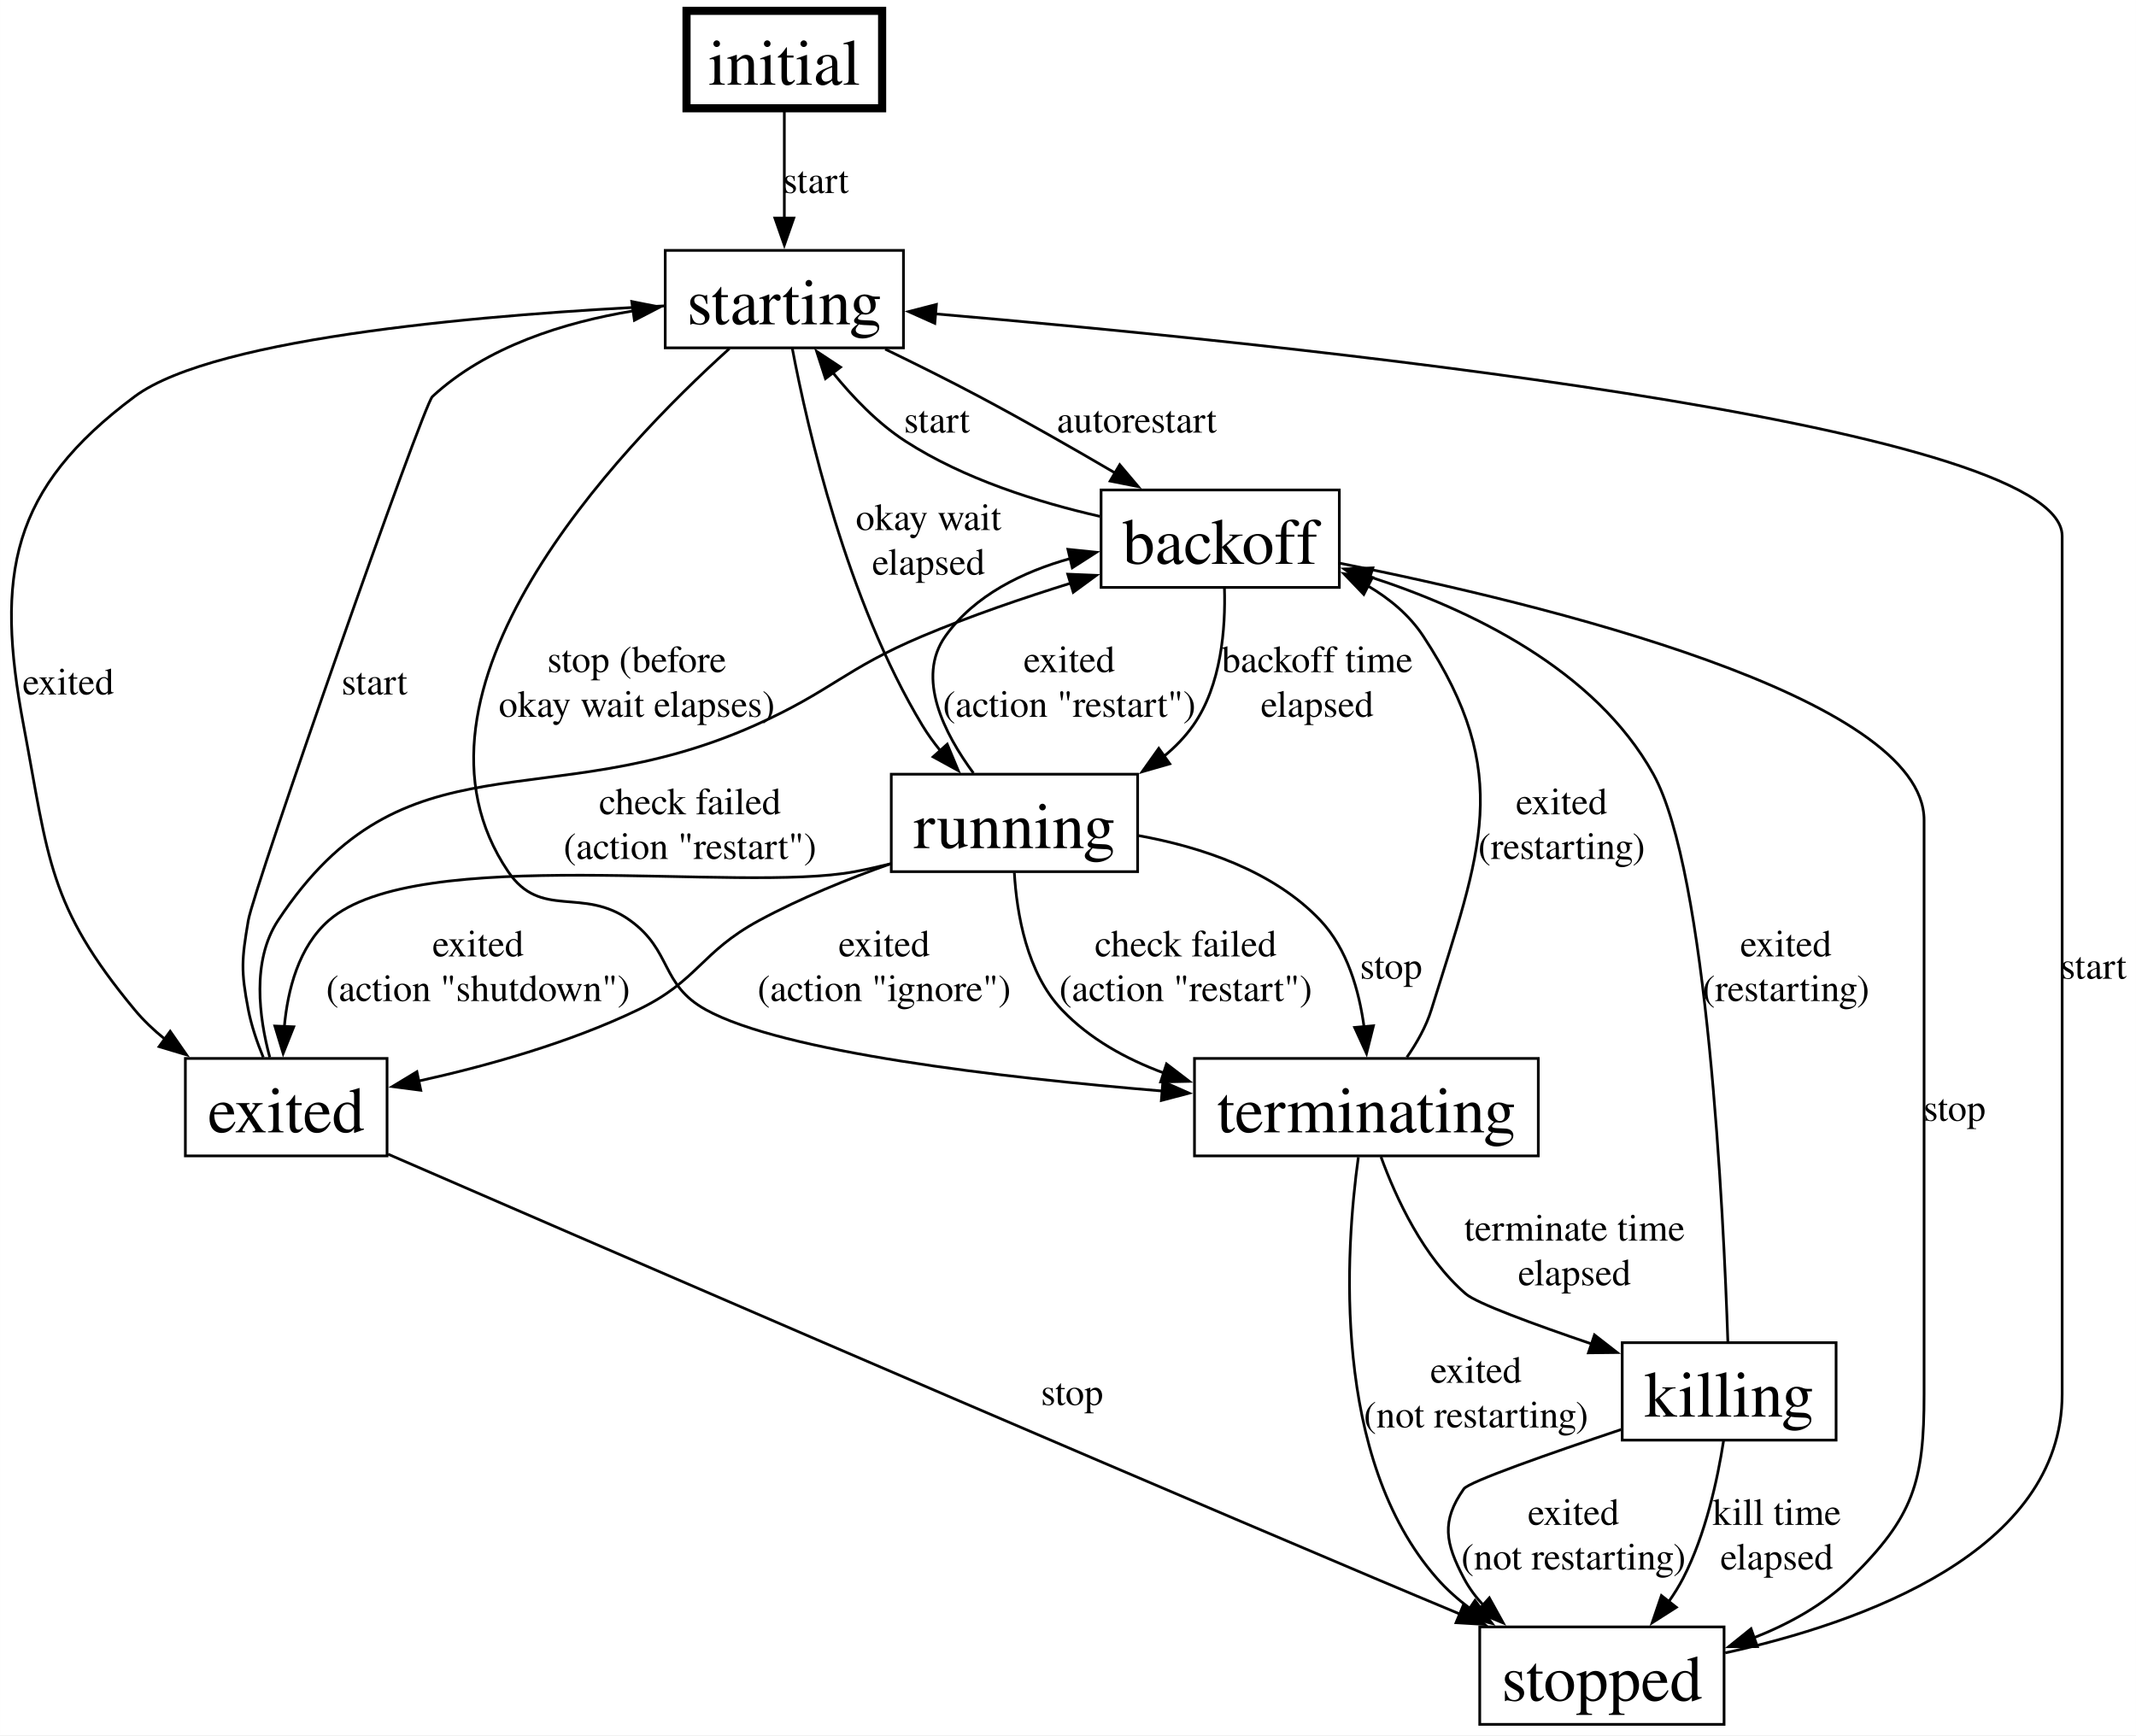
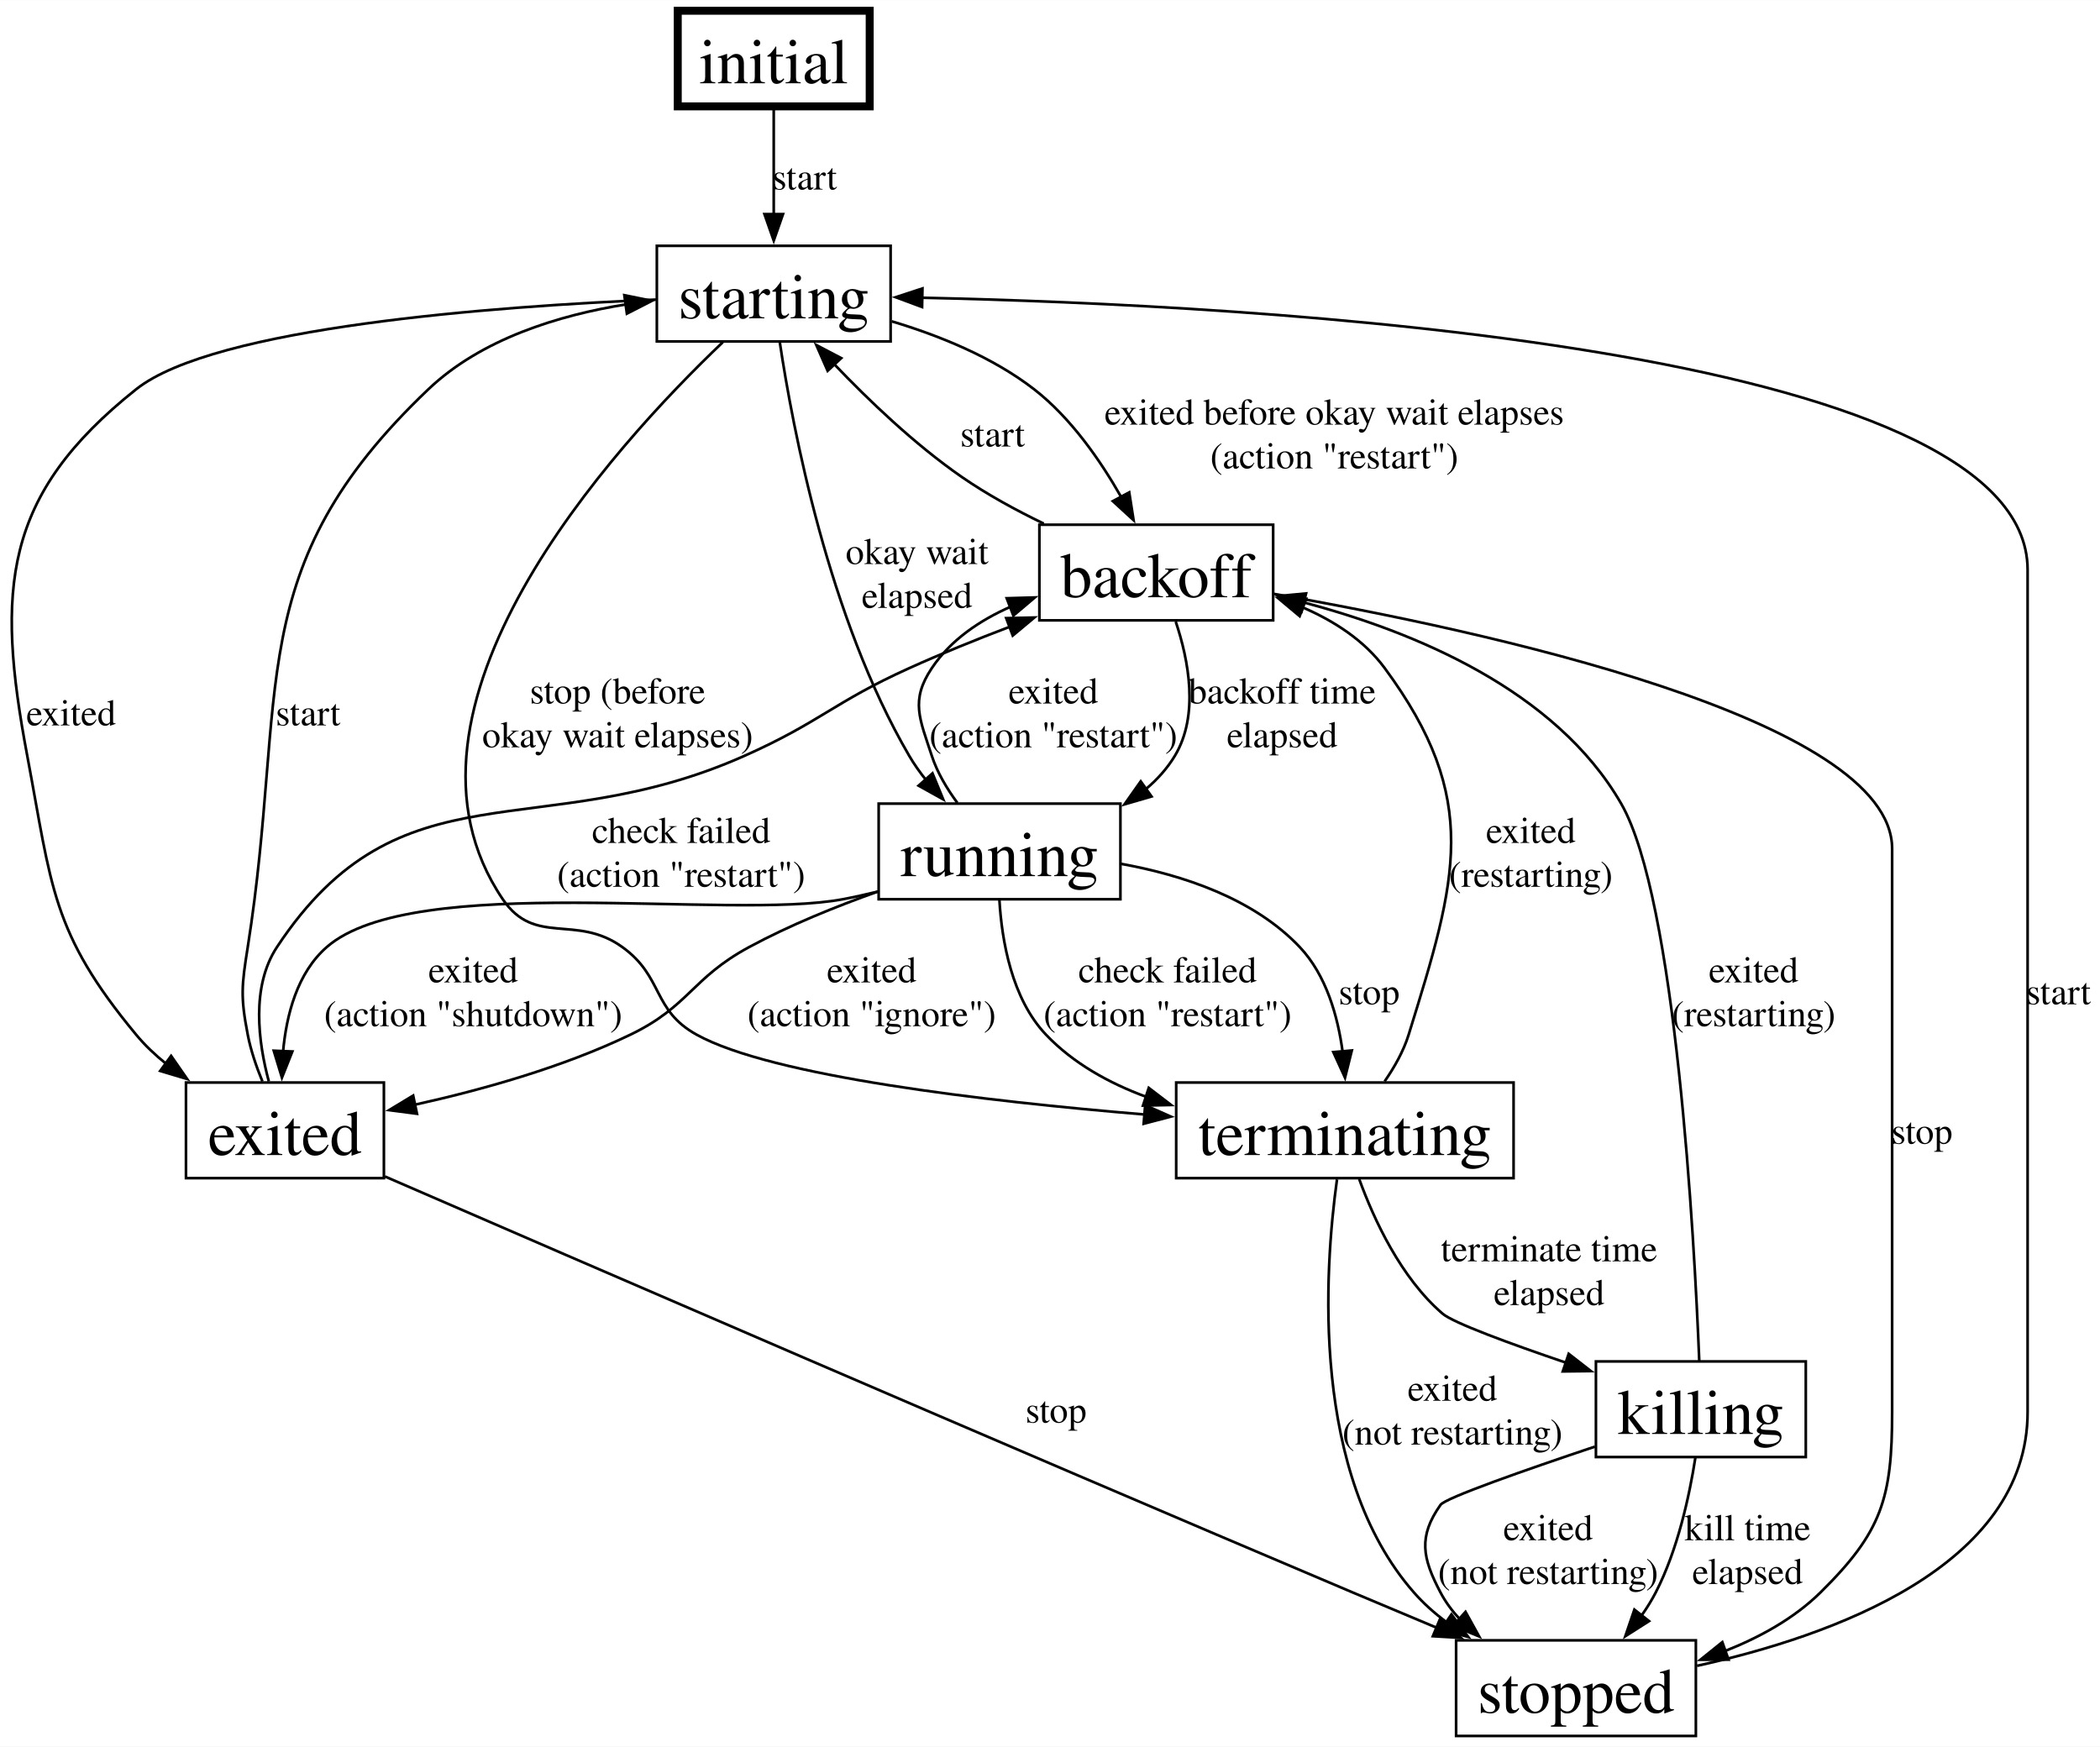
- <svg xmlns="http://www.w3.org/2000/svg" width="789pt" height="641pt" viewBox="0.00 0.00 788.94 641.00">
-   <g id="graph0" class="graph" transform="scale(1 1) rotate(0) translate(4 637)">
-     <polygon fill="white" stroke="none" points="-4,4 -4,-637 784.94,-637 784.94,4 -4,4" />
+ <svg xmlns="http://www.w3.org/2000/svg" width="791pt" height="658pt" viewBox="0.00 0.00 790.51 657.50">
+   <g id="graph0" class="graph" transform="scale(1 1) rotate(0) translate(4 653.5)">
+     <polygon fill="white" stroke="none" points="-4,4 -4,-653.5 786.51,-653.5 786.51,4 -4,4" />
    <g id="node1" class="node">
-       <polygon fill="none" stroke="black" stroke-width="3" points="321.81,-633 249.56,-633 249.56,-597 321.81,-597 321.81,-633" />
-       <text text-anchor="middle" x="285.69" y="-605.7" font-family="Times,serif" font-size="24.00">initial</text>
+       <polygon fill="none" stroke="black" stroke-width="3" points="323.38,-649.5 251.13,-649.5 251.13,-613.5 323.38,-613.5 323.38,-649.5" />
+       <text text-anchor="middle" x="287.26" y="-622.2" font-family="Times,serif" font-size="24.00">initial</text>
    </g>
    <g id="node2" class="node">
-       <polygon fill="none" stroke="black" points="329.69,-544.5 241.69,-544.5 241.69,-508.5 329.69,-508.5 329.69,-544.5" />
-       <text text-anchor="middle" x="285.69" y="-517.2" font-family="Times,serif" font-size="24.00">starting</text>
+       <polygon fill="none" stroke="black" points="331.26,-561 243.26,-561 243.26,-525 331.26,-525 331.26,-561" />
+       <text text-anchor="middle" x="287.26" y="-533.7" font-family="Times,serif" font-size="24.00">starting</text>
    </g>
    <g id="edge1" class="edge">
-       <path fill="none" stroke="black" d="M285.69,-595.66C285.69,-584.19 285.69,-569.18 285.69,-556.16" />
-       <polygon fill="black" stroke="black" points="289.19,-556.45 285.69,-546.45 282.19,-556.45 289.19,-556.45" />
-       <text text-anchor="middle" x="297.31" y="-565.7" font-family="Times,serif" font-size="14.00">start</text>
+       <path fill="none" stroke="black" d="M287.26,-612.16C287.26,-600.69 287.26,-585.68 287.26,-572.66" />
+       <polygon fill="black" stroke="black" points="290.76,-572.95 287.26,-562.95 283.76,-572.95 290.76,-572.95" />
+       <text text-anchor="middle" x="298.88" y="-582.2" font-family="Times,serif" font-size="14.00">start</text>
    </g>
    <g id="node3" class="node">
-       <polygon fill="none" stroke="black" points="490.69,-456 402.69,-456 402.69,-420 490.69,-420 490.69,-456" />
-       <text text-anchor="middle" x="446.69" y="-428.7" font-family="Times,serif" font-size="24.00">backoff</text>
+       <polygon fill="none" stroke="black" points="475.26,-456 387.26,-456 387.26,-420 475.26,-420 475.26,-456" />
+       <text text-anchor="middle" x="431.26" y="-428.7" font-family="Times,serif" font-size="24.00">backoff</text>
    </g>
    <g id="edge2" class="edge">
-       <path fill="none" stroke="black" d="M322.94,-508.02C334.19,-502.57 346.52,-496.44 357.69,-490.5 374.37,-481.63 392.47,-471.3 407.96,-462.22" />
-       <polygon fill="black" stroke="black" points="409.58,-465.33 416.42,-457.24 406.03,-459.3 409.58,-465.33" />
-       <text text-anchor="middle" x="415.89" y="-477.2" font-family="Times,serif" font-size="14.00">autorestart</text>
+       <path fill="none" stroke="black" d="M331.69,-532.57C349.62,-527.2 369.69,-519.07 385.26,-507 399.08,-496.28 410.22,-480.21 418.07,-466.39" />
+       <polygon fill="black" stroke="black" points="421.08,-468.18 422.72,-457.71 414.91,-464.88 421.08,-468.18" />
+       <text text-anchor="middle" x="498.27" y="-493.7" font-family="Times,serif" font-size="14.00">exited before okay wait elapses</text>
+       <text text-anchor="middle" x="498.27" y="-477.2" font-family="Times,serif" font-size="14.00">(action "restart")</text>
    </g>
    <g id="node4" class="node">
-       <polygon fill="none" stroke="black" points="416.19,-351 325.19,-351 325.19,-315 416.19,-315 416.19,-351" />
-       <text text-anchor="middle" x="370.69" y="-323.7" font-family="Times,serif" font-size="24.00">running</text>
+       <polygon fill="none" stroke="black" points="417.76,-351 326.76,-351 326.76,-315 417.76,-315 417.76,-351" />
+       <text text-anchor="middle" x="372.26" y="-323.7" font-family="Times,serif" font-size="24.00">running</text>
    </g>
    <g id="edge3" class="edge">
-       <path fill="none" stroke="black" d="M288.6,-508.45C294.28,-478.51 308.78,-415.24 336.69,-369 338.61,-365.81 340.88,-362.68 343.32,-359.69" />
-       <polygon fill="black" stroke="black" points="345.86,-362.09 349.94,-352.32 340.65,-357.41 345.86,-362.09" />
-       <text text-anchor="middle" x="338.96" y="-441.2" font-family="Times,serif" font-size="14.00">okay wait</text>
-       <text text-anchor="middle" x="338.96" y="-424.7" font-family="Times,serif" font-size="14.00">elapsed</text>
+       <path fill="none" stroke="black" d="M289.54,-524.7C294.4,-492.27 307.93,-420.91 338.26,-369 340.09,-365.85 342.27,-362.78 344.63,-359.84" />
+       <polygon fill="black" stroke="black" points="347.02,-362.41 351.05,-352.61 341.79,-357.76 347.02,-362.41" />
+       <text text-anchor="middle" x="341.21" y="-441.2" font-family="Times,serif" font-size="14.00">okay wait</text>
+       <text text-anchor="middle" x="341.21" y="-424.7" font-family="Times,serif" font-size="14.00">elapsed</text>
    </g>
    <g id="node5" class="node">
-       <polygon fill="none" stroke="black" points="564.19,-246 437.19,-246 437.19,-210 564.19,-210 564.19,-246" />
-       <text text-anchor="middle" x="500.69" y="-218.7" font-family="Times,serif" font-size="24.00">terminating</text>
+       <polygon fill="none" stroke="black" points="565.76,-246 438.76,-246 438.76,-210 565.76,-210 565.76,-246" />
+       <text text-anchor="middle" x="502.26" y="-218.7" font-family="Times,serif" font-size="24.00">terminating</text>
    </g>
    <g id="edge4" class="edge">
-       <path fill="none" stroke="black" d="M265.41,-508.23C224.28,-471.09 138.61,-381.58 183.69,-315 195.76,-297.16 211.2,-309.58 228.69,-297 244.3,-285.76 239.85,-273.3 256.69,-264 284.98,-248.36 364.88,-238.99 425.6,-233.94" />
-       <polygon fill="black" stroke="black" points="425.51,-237.46 435.19,-233.17 424.95,-230.48 425.51,-237.46" />
-       <text text-anchor="middle" x="231.18" y="-388.7" font-family="Times,serif" font-size="14.00">stop (before</text>
-       <text text-anchor="middle" x="231.18" y="-372.2" font-family="Times,serif" font-size="14.00">okay wait elapses)</text>
+       <path fill="none" stroke="black" d="M268.1,-524.73C226.77,-485.35 136.69,-386.73 185.26,-315 197.33,-297.16 212.77,-309.58 230.26,-297 245.87,-285.76 241.42,-273.3 258.26,-264 286.55,-248.36 366.45,-238.99 427.17,-233.94" />
+       <polygon fill="black" stroke="black" points="427.08,-237.46 436.76,-233.17 426.51,-230.48 427.08,-237.46" />
+       <text text-anchor="middle" x="228.49" y="-388.7" font-family="Times,serif" font-size="14.00">stop (before</text>
+       <text text-anchor="middle" x="228.49" y="-372.2" font-family="Times,serif" font-size="14.00">okay wait elapses)</text>
    </g>
    <g id="node8" class="node">
-       <polygon fill="none" stroke="black" points="138.94,-246 64.44,-246 64.44,-210 138.94,-210 138.94,-246" />
-       <text text-anchor="middle" x="101.69" y="-218.7" font-family="Times,serif" font-size="24.00">exited</text>
+       <polygon fill="none" stroke="black" points="140.51,-246 66.01,-246 66.01,-210 140.51,-210 140.51,-246" />
+       <text text-anchor="middle" x="103.26" y="-218.7" font-family="Times,serif" font-size="24.00">exited</text>
    </g>
    <g id="edge13" class="edge">
-       <path fill="none" stroke="black" d="M241.3,-524C180.61,-521.12 75.81,-512.97 45.69,-490.5 0,-456.42 -5.86,-425.01 4.69,-369 13.96,-319.77 13.71,-302.57 45.69,-264 48.94,-260.07 52.76,-256.45 56.85,-253.15" />
-       <polygon fill="black" stroke="black" points="58.84,-256.03 64.88,-247.33 54.73,-250.36 58.84,-256.03" />
-       <text text-anchor="middle" x="21.19" y="-380.45" font-family="Times,serif" font-size="14.00">exited</text>
+       <path fill="none" stroke="black" d="M242.93,-540.76C182.05,-538.2 76.72,-530.42 47.26,-507 -2.83,-467.18 -5.58,-431.88 6.26,-369 15.53,-319.77 15.28,-302.57 47.26,-264 50.51,-260.07 54.33,-256.45 58.42,-253.15" />
+       <polygon fill="black" stroke="black" points="60.41,-256.03 66.45,-247.33 56.3,-250.36 60.41,-256.03" />
+       <text text-anchor="middle" x="22.76" y="-380.45" font-family="Times,serif" font-size="14.00">exited</text>
    </g>
    <g id="edge14" class="edge">
-       <path fill="none" stroke="black" d="M402.23,-446.25C379.45,-451.44 352.03,-460.04 330.44,-474 320.14,-480.66 310.86,-490.35 303.45,-499.53" />
-       <polygon fill="black" stroke="black" points="300.88,-497.13 297.61,-507.21 306.45,-501.37 300.88,-497.13" />
-       <text text-anchor="middle" x="342.06" y="-477.2" font-family="Times,serif" font-size="14.00">start</text>
+       <path fill="none" stroke="black" d="M388.91,-456.41C378.44,-461.46 367.51,-467.42 358.01,-474 340.38,-486.21 322.98,-502.85 309.85,-516.62" />
+       <polygon fill="black" stroke="black" points="307.55,-513.94 303.29,-523.64 312.67,-518.72 307.55,-513.94" />
+       <text text-anchor="middle" x="369.63" y="-485.45" font-family="Times,serif" font-size="14.00">start</text>
    </g>
    <g id="edge21" class="edge">
-       <path fill="none" stroke="black" d="M448.26,-419.79C448.71,-405.01 447.15,-383.82 436.69,-369 433.7,-364.77 430.05,-361.01 426,-357.68" />
-       <polygon fill="black" stroke="black" points="428.05,-354.84 417.86,-351.91 424,-360.55 428.05,-354.84" />
-       <text text-anchor="middle" x="482.52" y="-388.7" font-family="Times,serif" font-size="14.00">backoff time</text>
-       <text text-anchor="middle" x="482.52" y="-372.2" font-family="Times,serif" font-size="14.00">elapsed</text>
+       <path fill="none" stroke="black" d="M438.58,-419.53C443.45,-404.98 447.43,-384.25 438.26,-369 435.4,-364.25 431.65,-360.11 427.4,-356.51" />
+       <polygon fill="black" stroke="black" points="429.48,-353.69 419.3,-350.73 425.41,-359.39 429.48,-353.69" />
+       <text text-anchor="middle" x="478.65" y="-388.7" font-family="Times,serif" font-size="14.00">backoff time</text>
+       <text text-anchor="middle" x="478.65" y="-372.2" font-family="Times,serif" font-size="14.00">elapsed</text>
    </g>
    <g id="node7" class="node">
-       <polygon fill="none" stroke="black" points="632.81,-36 542.56,-36 542.56,0 632.81,0 632.81,-36" />
-       <text text-anchor="middle" x="587.69" y="-8.7" font-family="Times,serif" font-size="24.00">stopped</text>
+       <polygon fill="none" stroke="black" points="634.38,-36 544.13,-36 544.13,0 634.38,0 634.38,-36" />
+       <text text-anchor="middle" x="589.26" y="-8.7" font-family="Times,serif" font-size="24.00">stopped</text>
    </g>
    <g id="edge20" class="edge">
-       <path fill="none" stroke="black" d="M491.09,-428.9C565.35,-414.07 706.69,-379.82 706.69,-334 706.69,-334 706.69,-334 706.69,-122 706.69,-89.48 702.85,-76.83 679.69,-54 669.7,-44.16 656.66,-37.03 643.55,-31.88" />
-       <polygon fill="black" stroke="black" points="645.11,-28.72 634.51,-28.68 642.77,-35.32 645.11,-28.72" />
-       <text text-anchor="middle" x="717.94" y="-222.95" font-family="Times,serif" font-size="14.00">stop</text>
+       <path fill="none" stroke="black" d="M475.45,-429.98C553.66,-416.3 708.26,-383.06 708.26,-334 708.26,-334 708.26,-334 708.26,-122 708.26,-89.48 704.42,-76.83 681.26,-54 671.27,-44.16 658.23,-37.03 645.12,-31.88" />
+       <polygon fill="black" stroke="black" points="646.68,-28.72 636.08,-28.68 644.34,-35.32 646.68,-28.72" />
+       <text text-anchor="middle" x="719.51" y="-222.95" font-family="Times,serif" font-size="14.00">stop</text>
    </g>
    <g id="edge19" class="edge">
-       <path fill="none" stroke="black" d="M355.54,-351.4C344.85,-365.9 334.21,-386.6 345.19,-402 355.98,-417.15 373.79,-425.8 391.49,-430.73" />
-       <polygon fill="black" stroke="black" points="390.43,-434.07 400.97,-432.98 392.05,-427.26 390.43,-434.07" />
-       <text text-anchor="middle" x="390.94" y="-388.7" font-family="Times,serif" font-size="14.00">exited</text>
-       <text text-anchor="middle" x="390.94" y="-372.2" font-family="Times,serif" font-size="14.00">(action "restart")</text>
+       <path fill="none" stroke="black" d="M356.37,-351.31C352.46,-356.61 348.81,-362.71 346.76,-369 342.21,-382.95 338.61,-389.81 346.76,-402 353.85,-412.62 364.83,-420.02 376.55,-425.18" />
+       <polygon fill="black" stroke="black" points="374.96,-428.32 385.55,-428.62 377.46,-421.78 374.96,-428.32" />
+       <text text-anchor="middle" x="392.51" y="-388.7" font-family="Times,serif" font-size="14.00">exited</text>
+       <text text-anchor="middle" x="392.51" y="-372.2" font-family="Times,serif" font-size="14.00">(action "restart")</text>
    </g>
    <g id="edge5" class="edge">
-       <path fill="none" stroke="black" d="M416.44,-328.33C439.56,-324.15 466.33,-315.35 483.69,-297 493.65,-286.47 498.02,-271.02 499.85,-257.5" />
-       <polygon fill="black" stroke="black" points="503.31,-258.08 500.74,-247.81 496.34,-257.45 503.31,-258.08" />
-       <text text-anchor="middle" x="509.82" y="-275.45" font-family="Times,serif" font-size="14.00">stop</text>
+       <path fill="none" stroke="black" d="M418.01,-328.33C441.13,-324.15 467.9,-315.35 485.26,-297 495.22,-286.47 499.59,-271.02 501.42,-257.5" />
+       <polygon fill="black" stroke="black" points="504.88,-258.08 502.31,-247.81 497.91,-257.45 504.88,-258.08" />
+       <text text-anchor="middle" x="511.39" y="-275.45" font-family="Times,serif" font-size="14.00">stop</text>
    </g>
    <g id="edge6" class="edge">
-       <path fill="none" stroke="black" d="M370.64,-314.69C371.54,-299.45 375.25,-277.6 388.19,-264 398.41,-253.25 411.87,-245.79 425.91,-240.61" />
-       <polygon fill="black" stroke="black" points="426.86,-243.98 435.28,-237.54 424.69,-237.32 426.86,-243.98" />
-       <text text-anchor="middle" x="433.94" y="-283.7" font-family="Times,serif" font-size="14.00">check failed</text>
-       <text text-anchor="middle" x="433.94" y="-267.2" font-family="Times,serif" font-size="14.00">(action "restart")</text>
+       <path fill="none" stroke="black" d="M372.21,-314.69C373.11,-299.45 376.82,-277.6 389.76,-264 399.98,-253.25 413.44,-245.79 427.48,-240.61" />
+       <polygon fill="black" stroke="black" points="428.43,-243.98 436.85,-237.54 426.26,-237.32 428.43,-243.98" />
+       <text text-anchor="middle" x="435.51" y="-283.7" font-family="Times,serif" font-size="14.00">check failed</text>
+       <text text-anchor="middle" x="435.51" y="-267.2" font-family="Times,serif" font-size="14.00">(action "restart")</text>
    </g>
    <g id="edge17" class="edge">
-       <path fill="none" stroke="black" d="M324.97,-317.92C309.18,-312.31 291.64,-305.22 276.44,-297 254.7,-285.25 253.95,-274.73 231.69,-264 206.13,-251.68 175.57,-243.17 150.51,-237.63" />
-       <polygon fill="black" stroke="black" points="151.4,-234.24 140.9,-235.61 149.96,-241.09 151.4,-234.24" />
-       <text text-anchor="middle" x="322.56" y="-283.7" font-family="Times,serif" font-size="14.00">exited</text>
-       <text text-anchor="middle" x="322.56" y="-267.2" font-family="Times,serif" font-size="14.00">(action "ignore")</text>
+       <path fill="none" stroke="black" d="M326.54,-317.92C310.75,-312.31 293.21,-305.22 278.01,-297 256.27,-285.25 255.52,-274.73 233.26,-264 207.7,-251.68 177.14,-243.17 152.08,-237.63" />
+       <polygon fill="black" stroke="black" points="152.97,-234.24 142.47,-235.61 151.53,-241.09 152.97,-234.24" />
+       <text text-anchor="middle" x="324.13" y="-283.7" font-family="Times,serif" font-size="14.00">exited</text>
+       <text text-anchor="middle" x="324.13" y="-267.2" font-family="Times,serif" font-size="14.00">(action "ignore")</text>
    </g>
    <g id="edge18" class="edge">
-       <path fill="none" stroke="black" d="M324.83,-317.88C320.41,-316.8 315.98,-315.81 311.69,-315 269.09,-306.96 150.09,-325.51 117.44,-297 106.31,-287.29 102.21,-271.41 100.97,-257.44" />
-       <polygon fill="black" stroke="black" points="104.48,-257.69 100.56,-247.84 97.49,-257.98 104.48,-257.69" />
-       <text text-anchor="middle" x="172.56" y="-283.7" font-family="Times,serif" font-size="14.00">exited</text>
-       <text text-anchor="middle" x="172.56" y="-267.2" font-family="Times,serif" font-size="14.00">(action "shutdown")</text>
+       <path fill="none" stroke="black" d="M326.4,-317.88C321.98,-316.8 317.55,-315.81 313.26,-315 270.66,-306.96 151.66,-325.51 119.01,-297 107.88,-287.29 103.78,-271.41 102.54,-257.44" />
+       <polygon fill="black" stroke="black" points="106.05,-257.69 102.13,-247.84 99.05,-257.98 106.05,-257.69" />
+       <text text-anchor="middle" x="174.13" y="-283.7" font-family="Times,serif" font-size="14.00">exited</text>
+       <text text-anchor="middle" x="174.13" y="-267.2" font-family="Times,serif" font-size="14.00">(action "shutdown")</text>
    </g>
    <g id="edge10" class="edge">
-       <path fill="none" stroke="black" d="M515.65,-246.43C519.33,-251.74 522.77,-257.81 524.69,-264 542.85,-322.6 555.38,-350.73 521.69,-402 516.58,-409.77 509.27,-415.85 501.19,-420.59" />
-       <polygon fill="black" stroke="black" points="499.73,-417.41 492.39,-425.06 502.9,-423.65 499.73,-417.41" />
-       <text text-anchor="middle" x="572.79" y="-336.2" font-family="Times,serif" font-size="14.00">exited</text>
-       <text text-anchor="middle" x="572.79" y="-319.7" font-family="Times,serif" font-size="14.00">(restarting)</text>
+       <path fill="none" stroke="black" d="M517.22,-246.43C520.9,-251.74 524.34,-257.81 526.26,-264 544.45,-322.71 553.71,-352.51 517.26,-402 509.57,-412.44 498.22,-419.77 486.27,-424.92" />
+       <polygon fill="black" stroke="black" points="485.23,-421.58 477.11,-428.38 487.7,-428.13 485.23,-421.58" />
+       <text text-anchor="middle" x="572.25" y="-336.2" font-family="Times,serif" font-size="14.00">exited</text>
+       <text text-anchor="middle" x="572.25" y="-319.7" font-family="Times,serif" font-size="14.00">(restarting)</text>
    </g>
    <g id="node6" class="node">
-       <polygon fill="none" stroke="black" points="674.19,-141 595.19,-141 595.19,-105 674.19,-105 674.19,-141" />
-       <text text-anchor="middle" x="634.69" y="-113.7" font-family="Times,serif" font-size="24.00">killing</text>
+       <polygon fill="none" stroke="black" points="675.76,-141 596.76,-141 596.76,-105 675.76,-105 675.76,-141" />
+       <text text-anchor="middle" x="636.26" y="-113.7" font-family="Times,serif" font-size="24.00">killing</text>
    </g>
    <g id="edge7" class="edge">
-       <path fill="none" stroke="black" d="M506.08,-209.64C511.65,-194.35 521.77,-172.48 537.44,-159 541.45,-155.55 562.44,-147.83 583.9,-140.53" />
-       <polygon fill="black" stroke="black" points="584.94,-143.87 593.31,-137.36 582.71,-137.24 584.94,-143.87" />
-       <text text-anchor="middle" x="577.56" y="-178.7" font-family="Times,serif" font-size="14.00">terminate time</text>
-       <text text-anchor="middle" x="577.56" y="-162.2" font-family="Times,serif" font-size="14.00">elapsed</text>
+       <path fill="none" stroke="black" d="M507.65,-209.64C513.22,-194.35 523.34,-172.48 539.01,-159 543.02,-155.55 564.01,-147.83 585.47,-140.53" />
+       <polygon fill="black" stroke="black" points="586.51,-143.87 594.87,-137.36 584.28,-137.24 586.51,-143.87" />
+       <text text-anchor="middle" x="579.13" y="-178.7" font-family="Times,serif" font-size="14.00">terminate time</text>
+       <text text-anchor="middle" x="579.13" y="-162.2" font-family="Times,serif" font-size="14.00">elapsed</text>
    </g>
    <g id="edge8" class="edge">
-       <path fill="none" stroke="black" d="M497.72,-209.53C492.96,-175.2 487.72,-98.4 526.69,-54 530.27,-49.91 534.46,-46.19 538.92,-42.83" />
-       <polygon fill="black" stroke="black" points="540.81,-45.78 547.13,-37.27 536.89,-39.98 540.81,-45.78" />
-       <text text-anchor="middle" x="541.17" y="-126.2" font-family="Times,serif" font-size="14.00">exited</text>
-       <text text-anchor="middle" x="541.17" y="-109.7" font-family="Times,serif" font-size="14.00">(not restarting)</text>
+       <path fill="none" stroke="black" d="M499.29,-209.53C494.53,-175.2 489.29,-98.4 528.26,-54 531.84,-49.91 536.03,-46.19 540.49,-42.83" />
+       <polygon fill="black" stroke="black" points="542.38,-45.78 548.7,-37.27 538.46,-39.98 542.38,-45.78" />
+       <text text-anchor="middle" x="542.74" y="-126.2" font-family="Times,serif" font-size="14.00">exited</text>
+       <text text-anchor="middle" x="542.74" y="-109.7" font-family="Times,serif" font-size="14.00">(not restarting)</text>
    </g>
    <g id="edge11" class="edge">
-       <path fill="none" stroke="black" d="M634.2,-141.48C632.66,-188.21 626.67,-314.98 606.69,-351 585.17,-389.78 539.02,-411.9 501.78,-423.97" />
-       <polygon fill="black" stroke="black" points="501.04,-420.54 492.5,-426.81 503.08,-427.23 501.04,-420.54" />
-       <text text-anchor="middle" x="655.65" y="-283.7" font-family="Times,serif" font-size="14.00">exited</text>
-       <text text-anchor="middle" x="655.65" y="-267.2" font-family="Times,serif" font-size="14.00">(restarting)</text>
+       <path fill="none" stroke="black" d="M635.66,-141.17C633.79,-187.71 626.88,-315.17 606.26,-351 581.59,-393.87 528.08,-415.82 486.68,-426.76" />
+       <polygon fill="black" stroke="black" points="485.96,-423.33 477.1,-429.14 487.65,-430.13 485.96,-423.33" />
+       <text text-anchor="middle" x="656.11" y="-283.7" font-family="Times,serif" font-size="14.00">exited</text>
+       <text text-anchor="middle" x="656.11" y="-267.2" font-family="Times,serif" font-size="14.00">(restarting)</text>
    </g>
    <g id="edge9" class="edge">
-       <path fill="none" stroke="black" d="M594.79,-108.92C568.48,-100.1 538.53,-89.62 536.69,-87 528.24,-75.01 529.85,-66.98 536.69,-54 538.63,-50.32 541.15,-46.94 544.03,-43.87" />
-       <polygon fill="black" stroke="black" points="546.1,-46.73 551.23,-37.46 541.44,-41.5 546.1,-46.73" />
-       <text text-anchor="middle" x="577.19" y="-73.7" font-family="Times,serif" font-size="14.00">exited</text>
-       <text text-anchor="middle" x="577.19" y="-57.2" font-family="Times,serif" font-size="14.00">(not restarting)</text>
+       <path fill="none" stroke="black" d="M596.36,-108.92C570.05,-100.1 540.1,-89.62 538.26,-87 529.81,-75.01 531.42,-66.98 538.26,-54 540.2,-50.32 542.72,-46.94 545.6,-43.87" />
+       <polygon fill="black" stroke="black" points="547.67,-46.73 552.8,-37.46 543.01,-41.5 547.67,-46.73" />
+       <text text-anchor="middle" x="578.76" y="-73.7" font-family="Times,serif" font-size="14.00">exited</text>
+       <text text-anchor="middle" x="578.76" y="-57.2" font-family="Times,serif" font-size="14.00">(not restarting)</text>
    </g>
    <g id="edge22" class="edge">
-       <path fill="none" stroke="black" d="M632.62,-104.73C630.4,-90.5 626.01,-70.11 617.69,-54 616.17,-51.07 614.37,-48.17 612.4,-45.37" />
-       <polygon fill="black" stroke="black" points="615.18,-43.24 606.25,-37.54 609.67,-47.57 615.18,-43.24" />
-       <text text-anchor="middle" x="652.28" y="-73.7" font-family="Times,serif" font-size="14.00">kill time</text>
-       <text text-anchor="middle" x="652.28" y="-57.2" font-family="Times,serif" font-size="14.00">elapsed</text>
+       <path fill="none" stroke="black" d="M634.19,-104.73C631.97,-90.5 627.58,-70.11 619.26,-54 617.74,-51.07 615.94,-48.17 613.97,-45.37" />
+       <polygon fill="black" stroke="black" points="616.75,-43.24 607.82,-37.54 611.24,-47.57 616.75,-43.24" />
+       <text text-anchor="middle" x="653.85" y="-73.7" font-family="Times,serif" font-size="14.00">kill time</text>
+       <text text-anchor="middle" x="653.85" y="-57.2" font-family="Times,serif" font-size="14.00">elapsed</text>
    </g>
    <g id="edge15" class="edge">
-       <path fill="none" stroke="black" d="M633.24,-26.4C683.6,-37.47 757.69,-63.68 757.69,-122 757.69,-439 757.69,-439 757.69,-439 757.69,-480.91 466.08,-510.38 341.28,-521.07" />
-       <polygon fill="black" stroke="black" points="341.27,-517.56 331.6,-521.89 341.86,-524.53 341.27,-517.56" />
-       <text text-anchor="middle" x="769.31" y="-275.45" font-family="Times,serif" font-size="14.00">start</text>
+       <path fill="none" stroke="black" d="M634.81,-26.4C685.17,-37.47 759.26,-63.68 759.26,-122 759.26,-439 759.26,-439 759.26,-439 759.26,-523.38 467.65,-538.75 342.85,-541.46" />
+       <polygon fill="black" stroke="black" points="343.1,-537.96 333.17,-541.65 343.24,-544.95 343.1,-537.96" />
+       <text text-anchor="middle" x="770.88" y="-275.45" font-family="Times,serif" font-size="14.00">start</text>
    </g>
    <g id="edge16" class="edge">
-       <path fill="none" stroke="black" d="M93.21,-246.41C90.95,-251.9 88.83,-258.09 87.69,-264 84.91,-278.4 85.23,-282.54 87.69,-297 89.72,-308.97 152.24,-487.31 155.69,-490.5 175.69,-509.03 204.45,-517.94 229.84,-522.15" />
-       <polygon fill="black" stroke="black" points="229.33,-525.61 239.72,-523.56 230.31,-518.68 229.33,-525.61" />
-       <text text-anchor="middle" x="134.29" y="-380.45" font-family="Times,serif" font-size="14.00">start</text>
+       <path fill="none" stroke="black" d="M94.78,-246.41C92.52,-251.9 90.4,-258.09 89.26,-264 86.48,-278.4 86.97,-282.51 89.26,-297 104.55,-393.9 86.17,-439.39 157.26,-507 177.17,-525.94 206.22,-534.87 231.81,-538.98" />
+       <polygon fill="black" stroke="black" points="231.02,-542.41 241.41,-540.3 231.98,-535.47 231.02,-542.41" />
+       <text text-anchor="middle" x="111.96" y="-380.45" font-family="Times,serif" font-size="14.00">start</text>
    </g>
    <g id="edge23" class="edge">
-       <path fill="none" stroke="black" d="M95.62,-246.42C91.66,-261.13 88.85,-282.11 98.69,-297 145.26,-367.52 197.48,-334.62 274.69,-369 303.2,-381.7 307.92,-389.88 336.69,-402 354.2,-409.38 373.83,-416.09 391.61,-421.62" />
-       <polygon fill="black" stroke="black" points="390.37,-424.9 400.95,-424.46 392.41,-418.2 390.37,-424.9" />
-       <text text-anchor="middle" x="250.84" y="-336.2" font-family="Times,serif" font-size="14.00">check failed</text>
-       <text text-anchor="middle" x="250.84" y="-319.7" font-family="Times,serif" font-size="14.00">(action "restart")</text>
+       <path fill="none" stroke="black" d="M97.19,-246.42C93.23,-261.13 90.42,-282.11 100.26,-297 146.83,-367.52 199.05,-334.62 276.26,-369 304.77,-381.7 309.81,-389.14 338.26,-402 350.41,-407.5 363.72,-412.87 376.36,-417.68" />
+       <polygon fill="black" stroke="black" points="374.77,-420.83 385.37,-421.06 377.23,-414.27 374.77,-420.83" />
+       <text text-anchor="middle" x="252.41" y="-336.2" font-family="Times,serif" font-size="14.00">check failed</text>
+       <text text-anchor="middle" x="252.41" y="-319.7" font-family="Times,serif" font-size="14.00">(action "restart")</text>
    </g>
    <g id="edge12" class="edge">
-       <path fill="none" stroke="black" d="M139.31,-210.64C210.4,-179.76 369.35,-110.89 503.69,-54 513.94,-49.66 524.92,-45.05 535.45,-40.66" />
-       <polygon fill="black" stroke="black" points="536.49,-44.01 544.38,-36.93 533.8,-37.55 536.49,-44.01" />
-       <text text-anchor="middle" x="391.97" y="-117.95" font-family="Times,serif" font-size="14.00">stop</text>
+       <path fill="none" stroke="black" d="M140.88,-210.64C211.97,-179.76 370.92,-110.89 505.26,-54 515.51,-49.66 526.49,-45.05 537.01,-40.66" />
+       <polygon fill="black" stroke="black" points="538.06,-44.01 545.95,-36.93 535.37,-37.55 538.06,-44.01" />
+       <text text-anchor="middle" x="393.54" y="-117.95" font-family="Times,serif" font-size="14.00">stop</text>
    </g>
  </g>
</svg>
